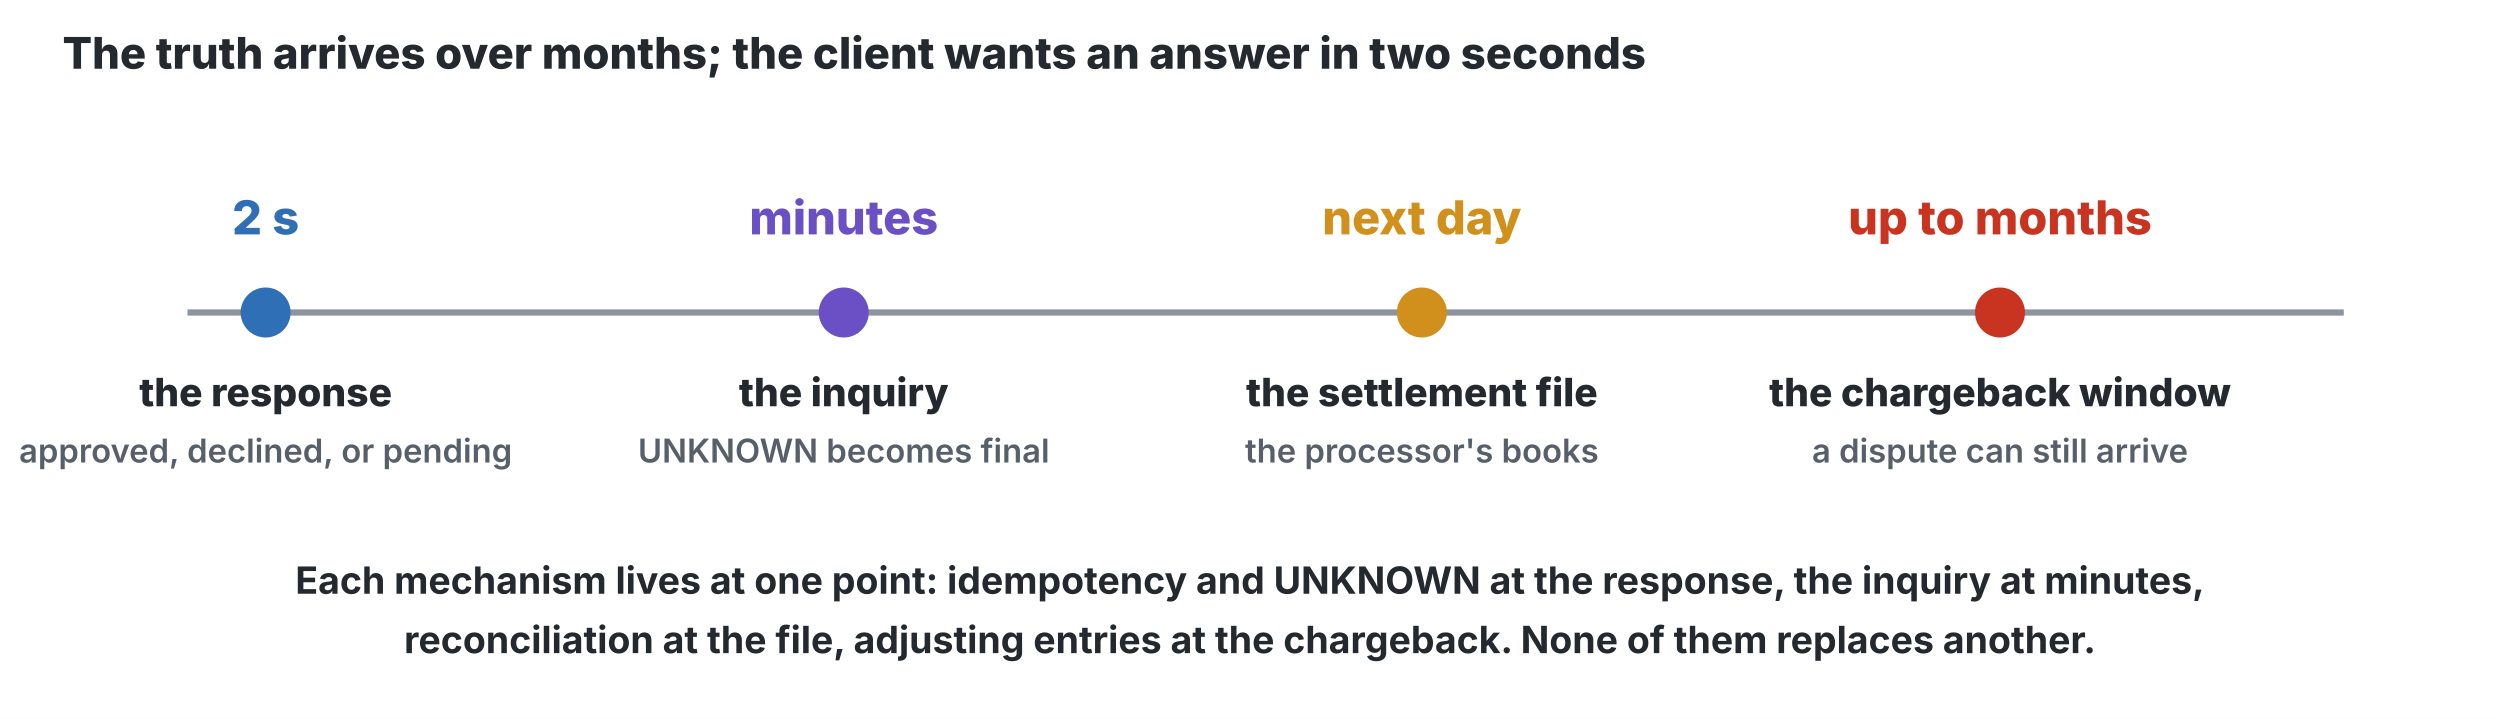
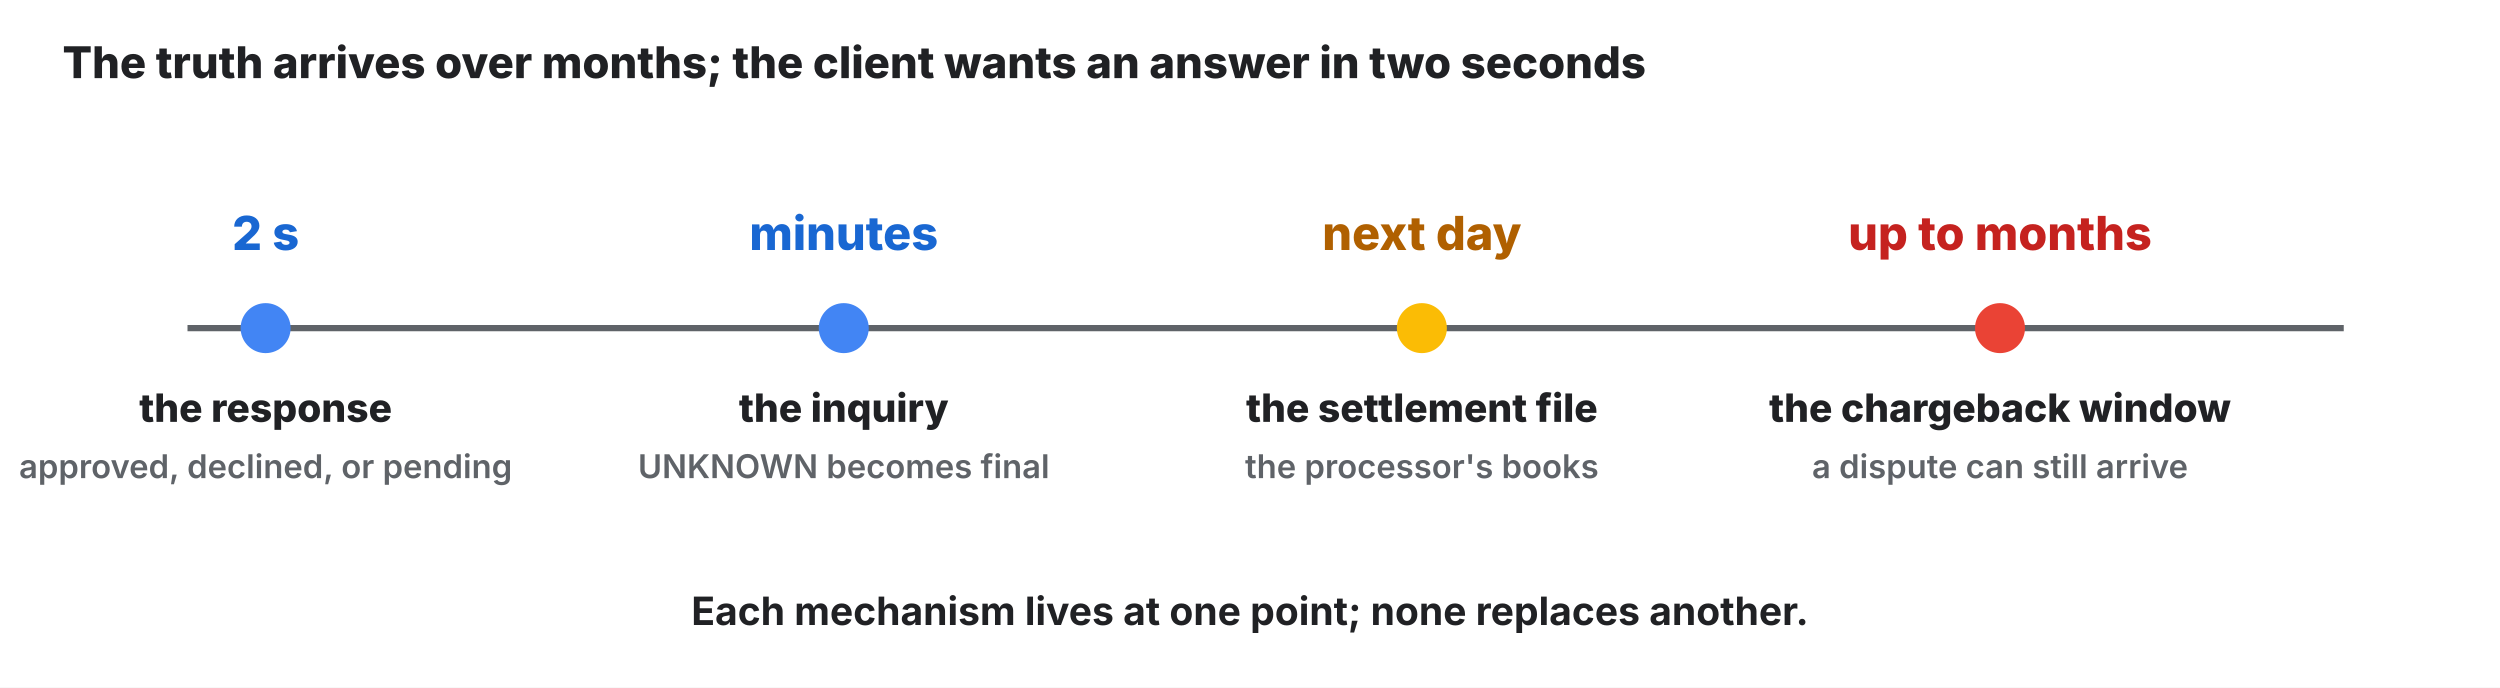
- <svg xmlns="http://www.w3.org/2000/svg" viewBox="0 0 1600 460" width="1600" height="460">
-   <rect width="1600" height="460" fill="#ffffff" />
-   <text x="40" y="44" text-anchor="start" font-family="Inter, Helvetica, Arial, sans-serif" font-size="28" font-weight="800" fill="#24292f">The truth arrives over months; the client wants an answer in two seconds</text>
-   <line x1="120.0" y1="200.0" x2="1500.0" y2="200.0" stroke="#8c959f" stroke-width="4" />
-   <circle cx="170" cy="200" r="16" fill="#2f6fb5" />
-   <text x="170" y="150" text-anchor="middle" font-family="Inter, Helvetica, Arial, sans-serif" font-size="30" font-weight="800" fill="#2f6fb5">2 s</text>
-   <text x="170" y="260" text-anchor="middle" font-family="Inter, Helvetica, Arial, sans-serif" font-size="25" font-weight="800" fill="#24292f">the response</text>
-   <text x="170" y="296" text-anchor="middle" font-family="Inter, Helvetica, Arial, sans-serif" font-size="21" font-weight="600" fill="#57606a">approved, declined, or pending</text>
-   <circle cx="540" cy="200" r="16" fill="#6b4fc4" />
-   <text x="540" y="150" text-anchor="middle" font-family="Inter, Helvetica, Arial, sans-serif" font-size="30" font-weight="800" fill="#6b4fc4">minutes</text>
-   <text x="540" y="260" text-anchor="middle" font-family="Inter, Helvetica, Arial, sans-serif" font-size="25" font-weight="800" fill="#24292f">the inquiry</text>
-   <text x="540" y="296" text-anchor="middle" font-family="Inter, Helvetica, Arial, sans-serif" font-size="21" font-weight="600" fill="#57606a">UNKNOWN becomes final</text>
-   <circle cx="910" cy="200" r="16" fill="#d18f1c" />
-   <text x="910" y="150" text-anchor="middle" font-family="Inter, Helvetica, Arial, sans-serif" font-size="30" font-weight="800" fill="#d18f1c">next day</text>
-   <text x="910" y="260" text-anchor="middle" font-family="Inter, Helvetica, Arial, sans-serif" font-size="25" font-weight="800" fill="#24292f">the settlement file</text>
-   <text x="910" y="296" text-anchor="middle" font-family="Inter, Helvetica, Arial, sans-serif" font-size="21" font-weight="600" fill="#57606a">the processor's books</text>
-   <circle cx="1280" cy="200" r="16" fill="#c8341f" />
-   <text x="1280" y="150" text-anchor="middle" font-family="Inter, Helvetica, Arial, sans-serif" font-size="30" font-weight="800" fill="#c8341f">up to months</text>
-   <text x="1280" y="260" text-anchor="middle" font-family="Inter, Helvetica, Arial, sans-serif" font-size="25" font-weight="800" fill="#24292f">the chargeback window</text>
-   <text x="1280" y="296" text-anchor="middle" font-family="Inter, Helvetica, Arial, sans-serif" font-size="21" font-weight="600" fill="#57606a">a dispute can still arrive</text>
-   <text x="800" y="380" text-anchor="middle" font-family="Inter, Helvetica, Arial, sans-serif" font-size="24" font-weight="700" fill="#24292f">Each mechanism lives at one point: idempotency and UNKNOWN at the response, the inquiry at minutes,</text>
-   <text x="800" y="418" text-anchor="middle" font-family="Inter, Helvetica, Arial, sans-serif" font-size="24" font-weight="700" fill="#24292f">reconciliation at the file, adjusting entries at the chargeback. None of them replaces another.</text>
+ <svg xmlns="http://www.w3.org/2000/svg" viewBox="0 0 1600 440" width="1600" height="440">
+   <rect width="1600" height="440" fill="#ffffff" />
+   <text x="40" y="50" text-anchor="start" font-family="Inter, Roboto, sans-serif" font-size="28" font-weight="800" fill="#202124">The truth arrives over months; the client wants an answer in two seconds</text>
+   <line x1="120" y1="210" x2="1500" y2="210" stroke="#5f6368" stroke-width="4" />
+   <g data-k="t0">
+     <circle cx="170" cy="210" r="16" fill="#4285f4" />
+     <text x="170" y="160" text-anchor="middle" font-family="Inter, Roboto, sans-serif" font-size="30" font-weight="800" fill="#1967D2">2 s</text>
+     <text x="170" y="270" text-anchor="middle" font-family="Inter, Roboto, sans-serif" font-size="25" font-weight="800" fill="#202124">the response</text>
+     <text x="170" y="306" text-anchor="middle" font-family="Inter, Roboto, sans-serif" font-size="21" font-weight="600" fill="#5f6368">approved, declined, or pending</text>
+   </g>
+   <g data-k="t1">
+     <circle cx="540" cy="210" r="16" fill="#4285f4" />
+     <text x="540" y="160" text-anchor="middle" font-family="Inter, Roboto, sans-serif" font-size="30" font-weight="800" fill="#1967D2">minutes</text>
+     <text x="540" y="270" text-anchor="middle" font-family="Inter, Roboto, sans-serif" font-size="25" font-weight="800" fill="#202124">the inquiry</text>
+     <text x="540" y="306" text-anchor="middle" font-family="Inter, Roboto, sans-serif" font-size="21" font-weight="600" fill="#5f6368">UNKNOWN becomes final</text>
+   </g>
+   <g data-k="t2">
+     <circle cx="910" cy="210" r="16" fill="#fbbc05" />
+     <text x="910" y="160" text-anchor="middle" font-family="Inter, Roboto, sans-serif" font-size="30" font-weight="800" fill="#B06000">next day</text>
+     <text x="910" y="270" text-anchor="middle" font-family="Inter, Roboto, sans-serif" font-size="25" font-weight="800" fill="#202124">the settlement file</text>
+     <text x="910" y="306" text-anchor="middle" font-family="Inter, Roboto, sans-serif" font-size="21" font-weight="600" fill="#5f6368">the processor's books</text>
+   </g>
+   <g data-k="t3">
+     <circle cx="1280" cy="210" r="16" fill="#ea4335" />
+     <text x="1280" y="160" text-anchor="middle" font-family="Inter, Roboto, sans-serif" font-size="30" font-weight="800" fill="#C5221F">up to months</text>
+     <text x="1280" y="270" text-anchor="middle" font-family="Inter, Roboto, sans-serif" font-size="25" font-weight="800" fill="#202124">the chargeback window</text>
+     <text x="1280" y="306" text-anchor="middle" font-family="Inter, Roboto, sans-serif" font-size="21" font-weight="600" fill="#5f6368">a dispute can still arrive</text>
+   </g>
+   <g data-k="t4">
+     <text x="800" y="400" text-anchor="middle" font-family="Inter, Roboto, sans-serif" font-size="25" font-weight="700" fill="#202124">Each mechanism lives at one point; none replaces another.</text>
+   </g>
</svg>
